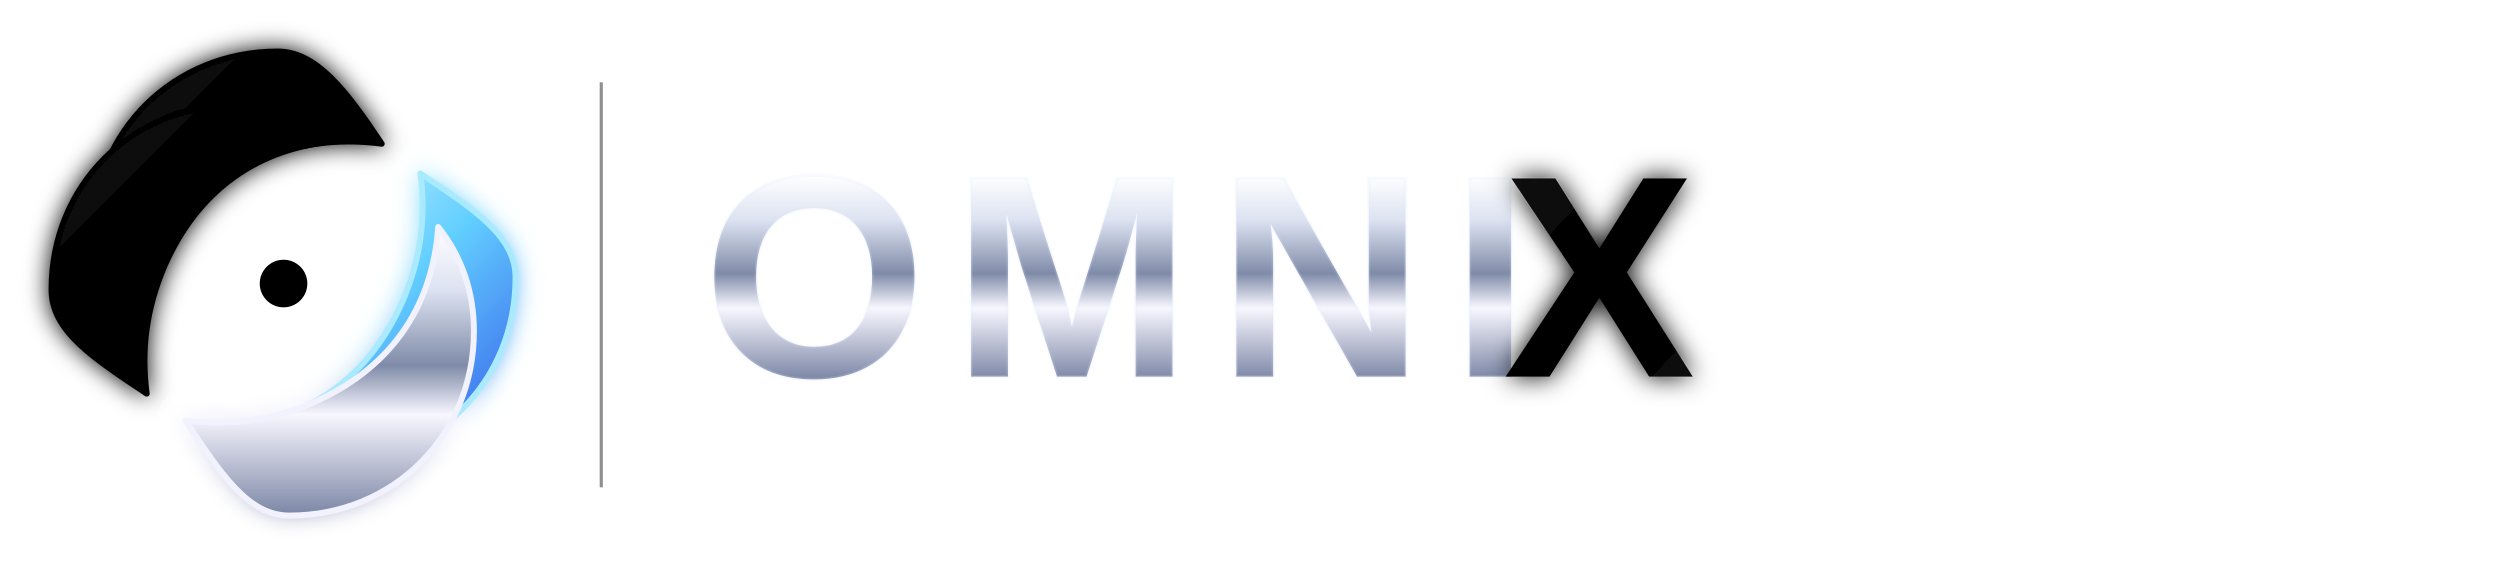
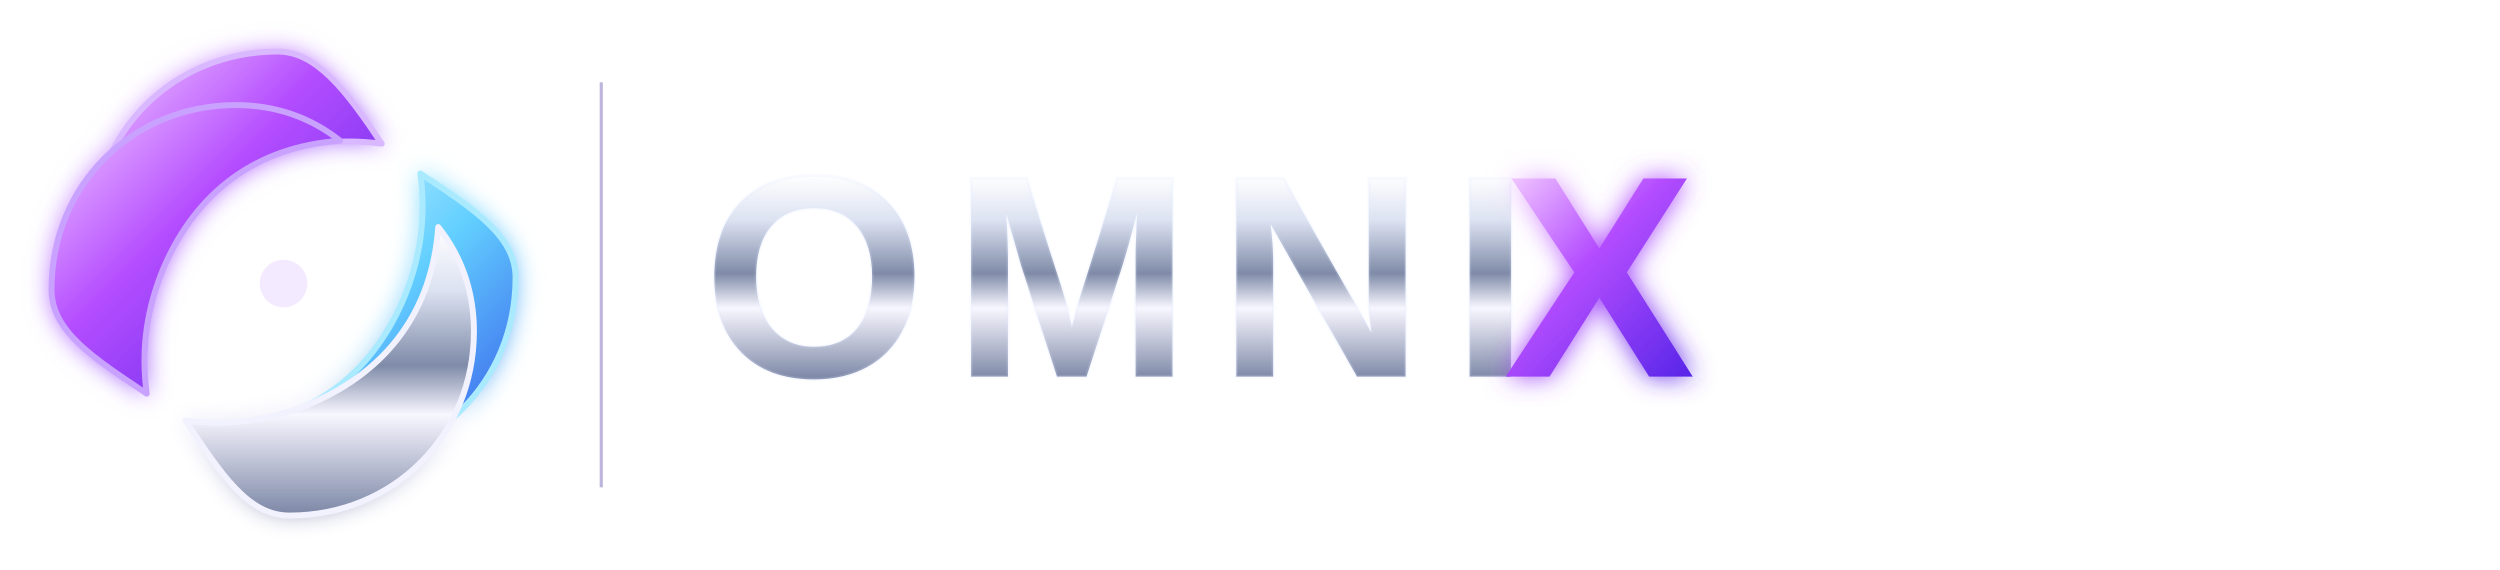
<svg xmlns="http://www.w3.org/2000/svg" viewBox="0 0 790 180" role="img" aria-labelledby="title">
  <defs>
    <linearGradient id="chrome" x1="0" y1="0" x2="0" y2="1">
      <stop stop-color="#fff" />
      <stop offset=".22" stop-color="#dce2f1" />
      <stop offset=".48" stop-color="#7f8ba8" />
      <stop offset=".65" stop-color="#f8f7ff" />
      <stop offset="1" stop-color="#7b86a5" />
    </linearGradient>
    <linearGradient id="violet" x1="0" y1="0" x2="1" y2="1">
-       <stop stop-color="#111111" />
-       <stop offset=".42" stop-color="#000000" />
-       <stop offset="1" stop-color="#080808" />
+       <stop stop-color="#f2c9ff" />
+       <stop offset=".42" stop-color="#b44dff" />
+       <stop offset="1" stop-color="#5725e8" />
    </linearGradient>
    <linearGradient id="blue" x1="0" y1="0" x2="1" y2="1">
      <stop stop-color="#e4fbff" />
      <stop offset=".5" stop-color="#62cfff" />
      <stop offset="1" stop-color="#3454e8" />
    </linearGradient>
    <filter id="softglow" x="-20%" y="-40%" width="140%" height="180%">
      <feGaussianBlur stdDeviation="4" result="blur" />
      <feMerge>
        <feMergeNode in="blur" />
        <feMergeNode in="SourceGraphic" />
      </feMerge>
    </filter>
  </defs>
  <g transform="translate(5 5) scale(.94)">
    <g filter="url(#softglow)" stroke-linejoin="round">
-       <path d="M88 12C53 12 26 39 26 73c0 13 4 25 12 35 2-28 17-48 42-59 14-6 28-8 43-6C111 25 101 12 88 12Z" fill="url(#violet)" stroke="#050505" stroke-width="2" />
+       <path d="M88 12C53 12 26 39 26 73c0 13 4 25 12 35 2-28 17-48 42-59 14-6 28-8 43-6C111 25 101 12 88 12Z" fill="url(#violet)" stroke="#d9b8ff" stroke-width="2" />
      <path d="M168 88c0 35-27 62-62 62-13 0-25-4-35-12 28-2 48-17 59-42 6-14 8-28 6-43 18 12 32 21 32 35Z" fill="url(#blue)" stroke="#a9eaff" stroke-width="2" />
      <path d="M92 168c35 0 62-27 62-62 0-13-4-25-12-35-2 28-17 48-42 59-14 6-28 8-43 6 12 18 21 32 35 32Z" fill="url(#chrome)" stroke="#f2f2ff" stroke-width="2" />
-       <path d="M12 92c0-35 27-62 62-62 13 0 25 4 35 12-28 2-48 17-59 42-6 14-8 28-6 43C26 115 12 106 12 92Z" fill="url(#violet)" stroke="#050505" stroke-width="2" />
+       <path d="M12 92c0-35 27-62 62-62 13 0 25 4 35 12-28 2-48 17-59 42-6 14-8 28-6 43C26 115 12 106 12 92Z" fill="url(#violet)" stroke="#c9a1ff" stroke-width="2" />
    </g>
-     <circle cx="90" cy="90" r="8" fill="#000000" />
+     <circle cx="90" cy="90" r="8" fill="#f4eaff" />
  </g>
-   <path d="M190 26V154" stroke="#080808" stroke-opacity=".45" />
+   <path d="M190 26V154" stroke="#6e5baf" stroke-opacity=".45" />
  <text x="222" y="119" font-family="Orbitron, Eurostile, Rajdhani, Arial, sans-serif" font-size="91" font-weight="700" letter-spacing="8" fill="url(#chrome)" stroke="#dbe3ff" stroke-opacity=".18" stroke-width="1">OMNI</text>
  <text x="475" y="119" font-family="Orbitron, Eurostile, Rajdhani, Arial, sans-serif" font-size="91" font-weight="700" letter-spacing="4" fill="url(#violet)" filter="url(#softglow)">X</text>
  <path d="M220 137H752" stroke="url(#blue)" stroke-width="1.4" opacity=".5" />
-   <path d="M520 137H755" stroke="#080808" stroke-width="2.2" filter="url(#softglow)" />
+   <path d="M520 137H755" stroke="url(#violet)" stroke-width="2.2" filter="url(#softglow)" />
</svg>
